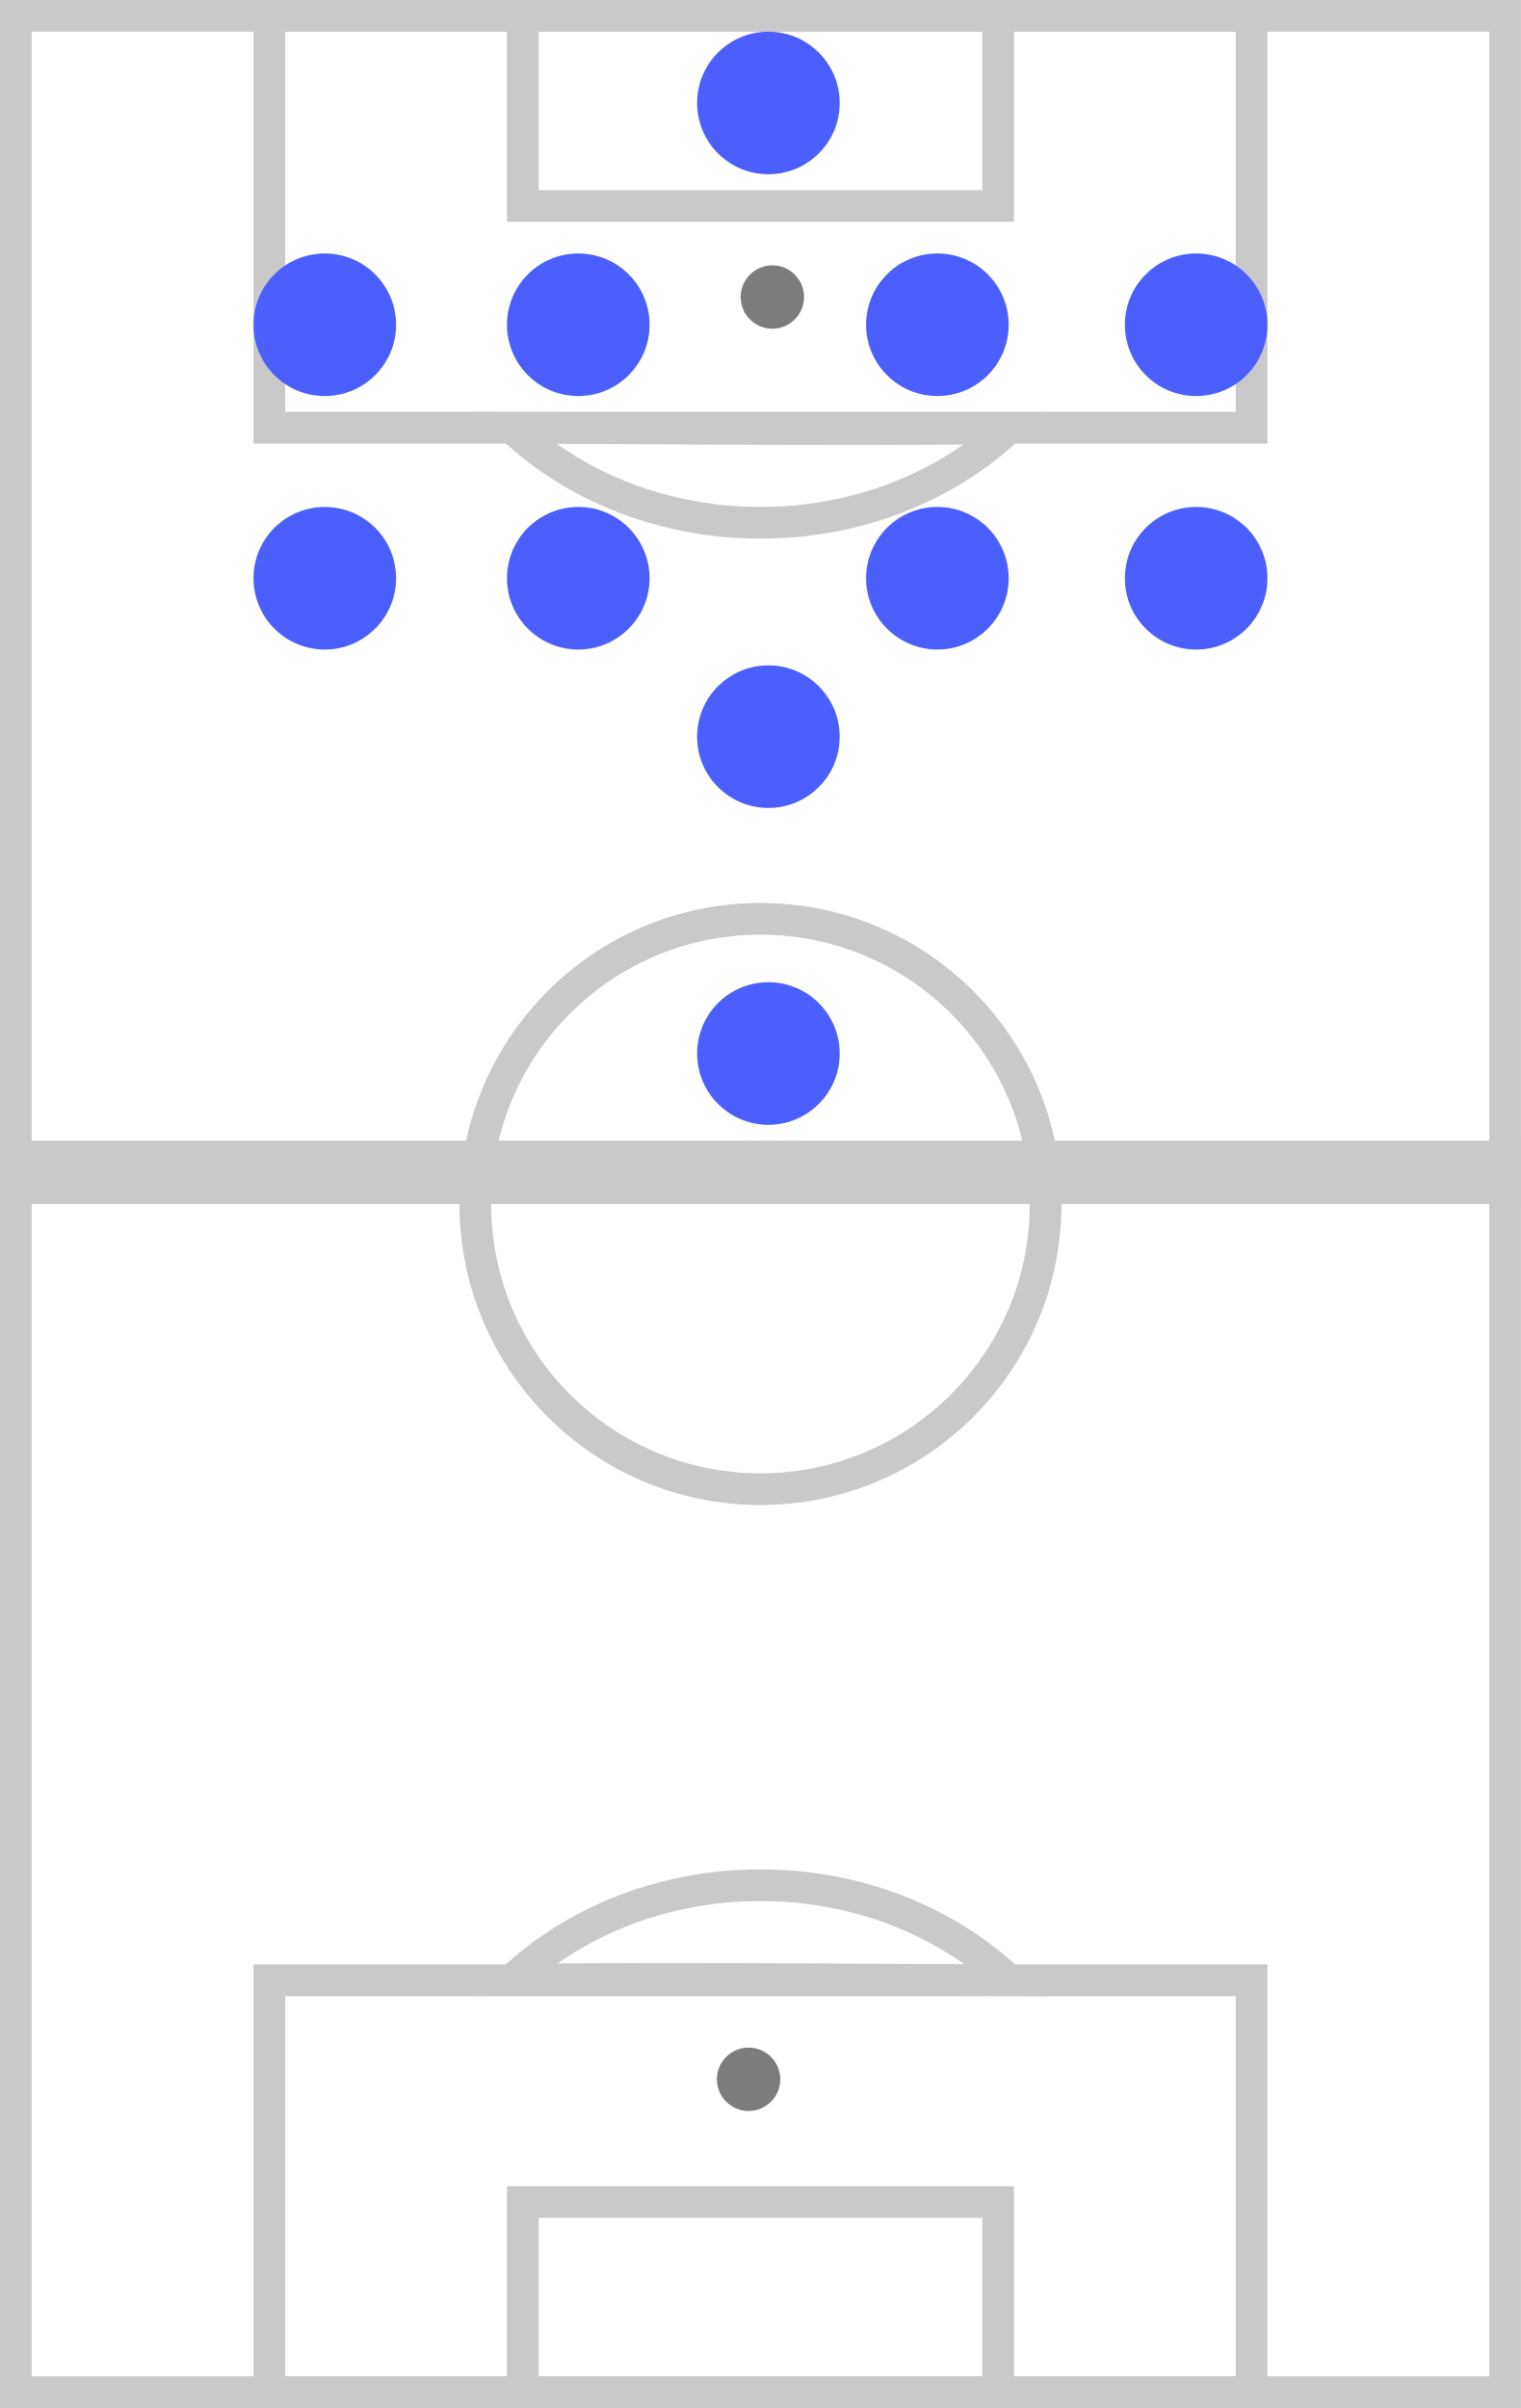
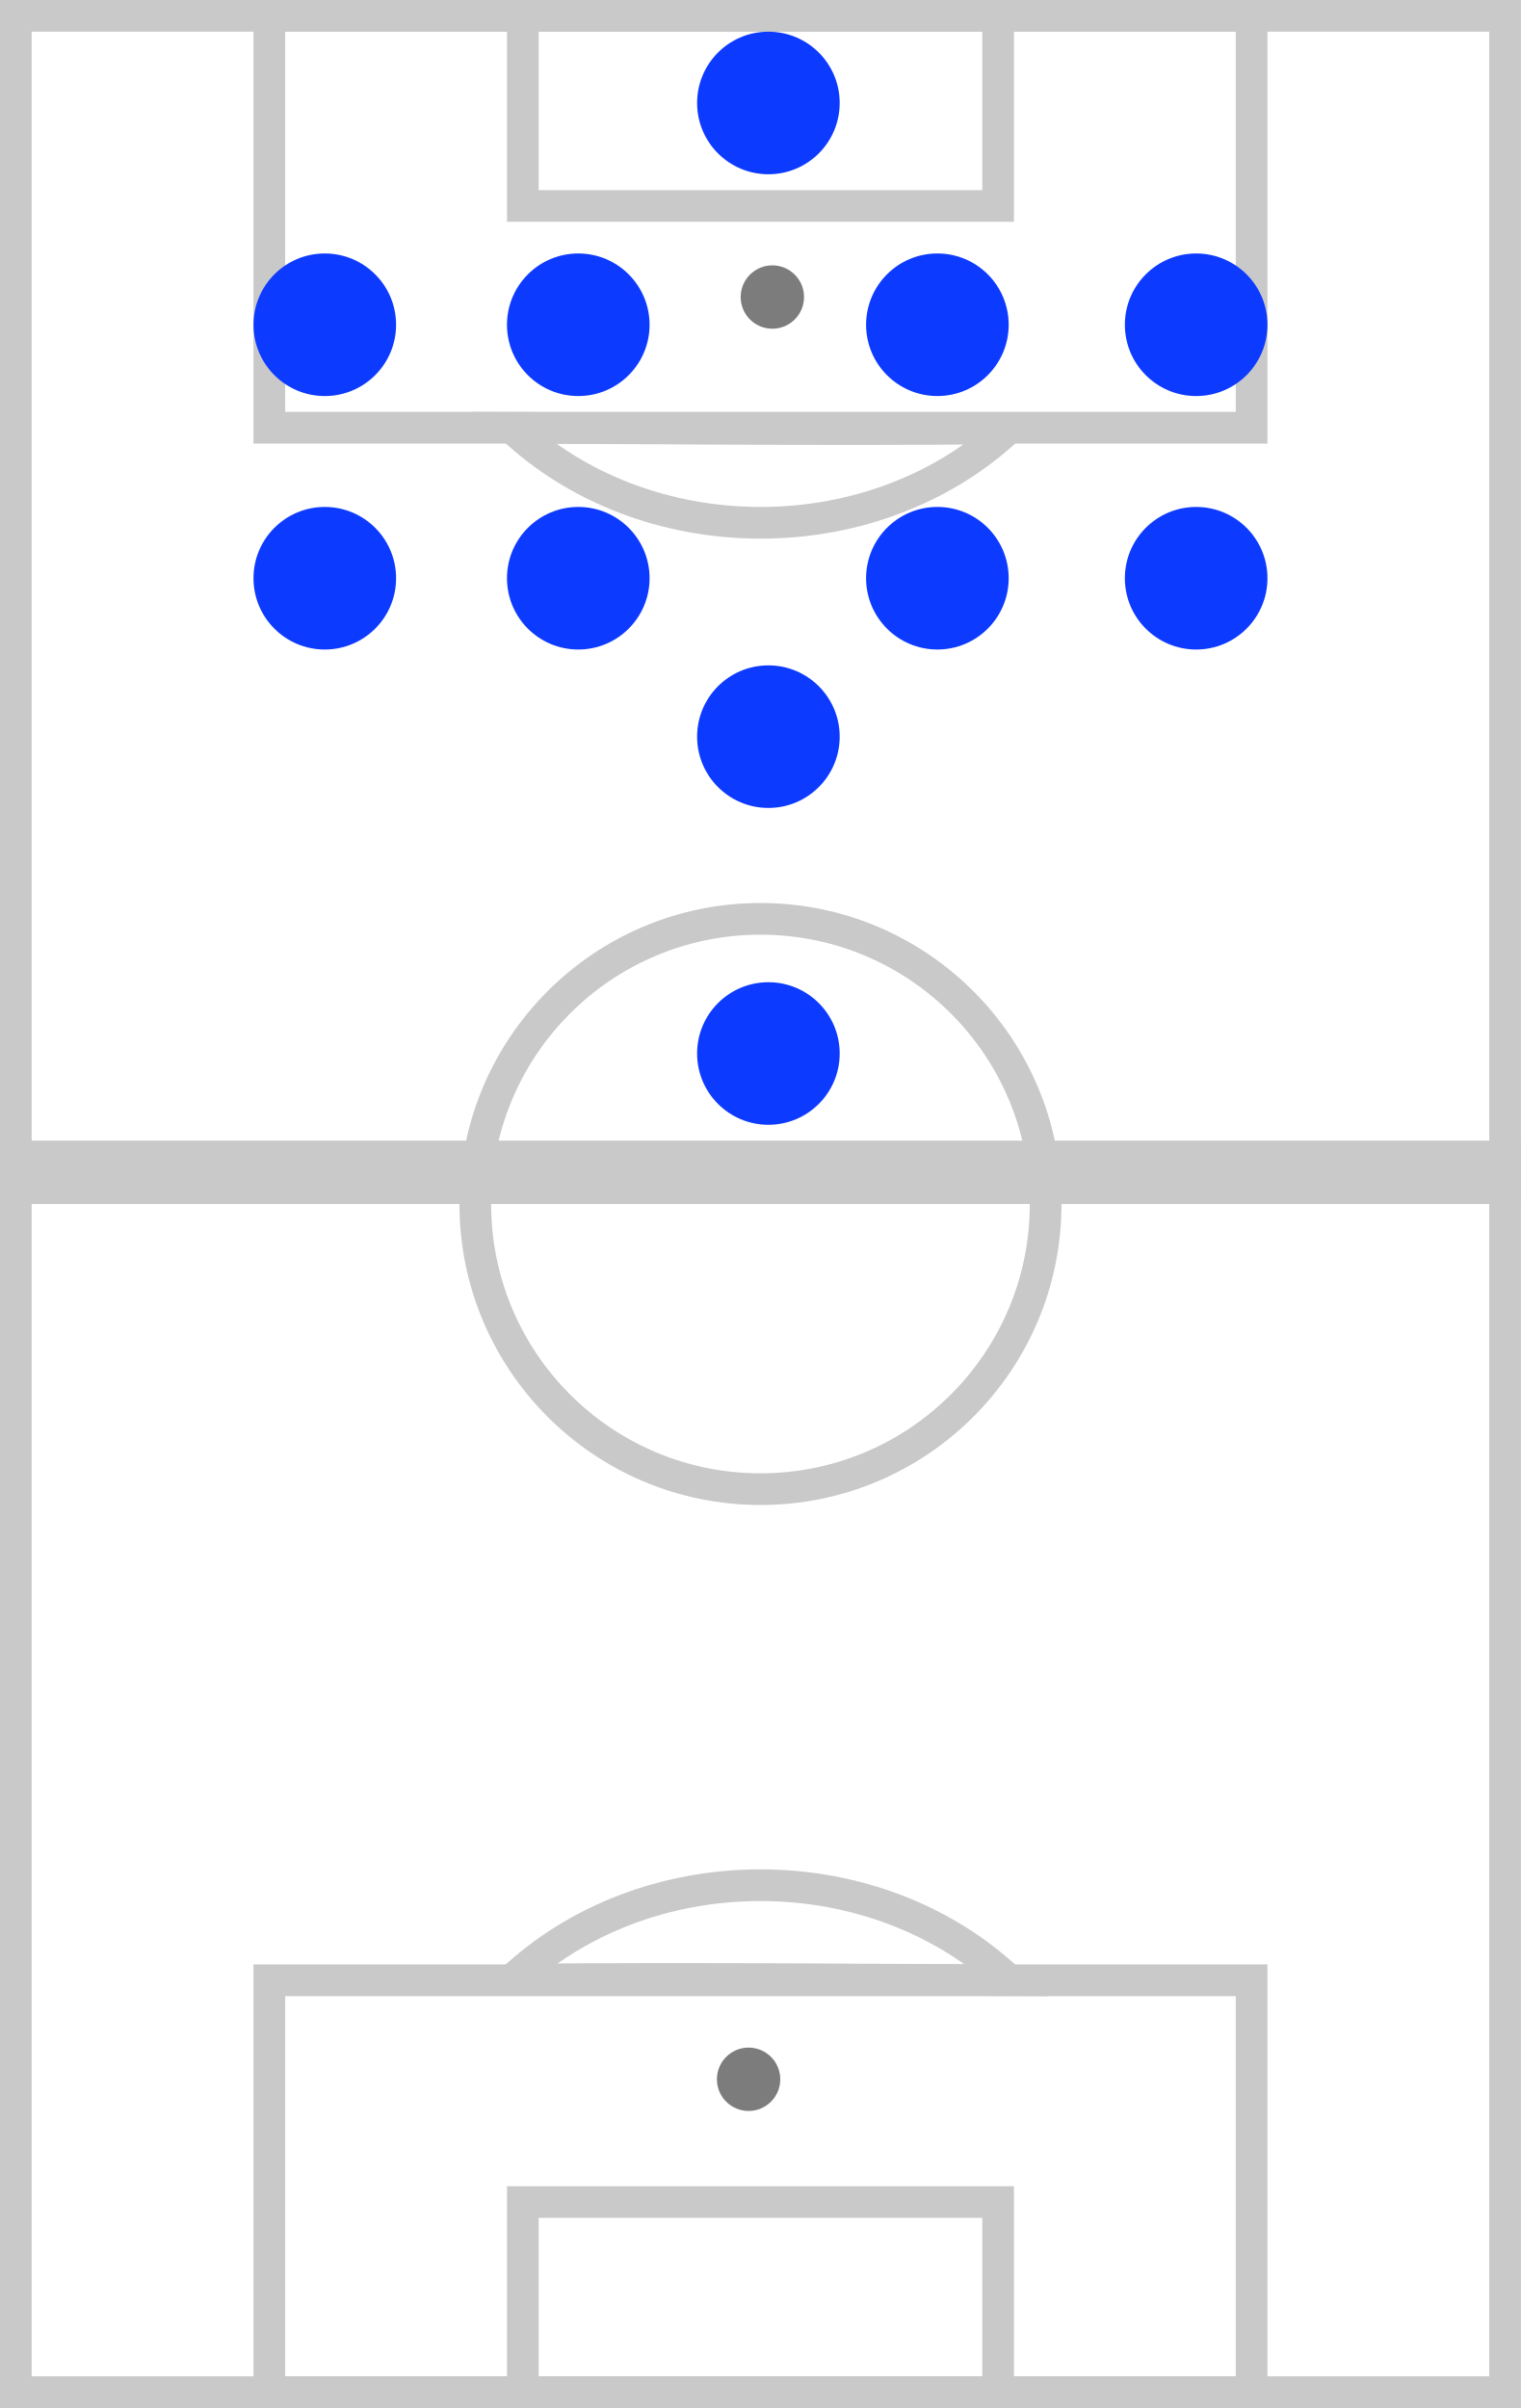
<svg xmlns="http://www.w3.org/2000/svg" width="48px" height="76px" viewBox="0 0 48 76" version="1.1">
  <g id="Card-Specifications" stroke="none" stroke-width="1" fill="none" fill-rule="evenodd">
    <g id="CARD-SPECS-–-Brackets-Desktop-(2-of-2)" transform="translate(-1290, -413)">
      <g id="Group-38" transform="translate(1290, 413)">
        <g id="Group-21-Copy-38" transform="translate(24, 38) rotate(-180) translate(-24, -38) ">
          <rect id="Rectangle" stroke="#C9C9C9" fill="#FFFFFF" x="0.5" y="0.5" width="47" height="75" />
          <rect id="Rectangle" stroke="#C9C9C9" fill="#D8D8D8" x="0.5" y="38.5" width="47" height="1" />
          <g id="Group-18" transform="translate(8, 0)">
            <path d="M23.823,13.519 C20.719,13.549 18.038,13.549 14.322,13.531 C13.852,13.528 13.451,13.526 12.575,13.521 C10.626,13.511 9.388,13.505 8.164,13.502 C10.17,15.391 12.98,16.5 16.003,16.5 C19.016,16.5 21.818,15.397 23.823,13.519 Z" id="Combined-Shape" stroke="#C9C9C9" />
            <rect id="Rectangle" stroke="#C9C9C9" x="0.5" y="0.5" width="31" height="13" />
            <rect id="Rectangle-Copy-99" stroke="#C9C9C9" x="8.5" y="0.5" width="15" height="6" />
            <circle id="Oval" fill="#7C7C7C" cx="16.375" cy="10.375" r="1" />
          </g>
          <g id="Group-18-Copy" transform="translate(24, 67.5) rotate(-180) translate(-24, -67.5) translate(8, 59)">
            <path d="M23.823,13.519 C20.719,13.549 18.038,13.549 14.322,13.531 C13.852,13.528 13.451,13.526 12.575,13.521 C10.626,13.511 9.388,13.505 8.164,13.502 C10.17,15.391 12.98,16.5 16.003,16.5 C19.016,16.5 21.818,15.397 23.823,13.519 Z" id="Combined-Shape" stroke="#C9C9C9" />
            <rect id="Rectangle" stroke="#C9C9C9" x="0.5" y="0.5" width="31" height="13" />
            <rect id="Rectangle-Copy-99" stroke="#C9C9C9" x="8.5" y="0.5" width="15" height="6" />
            <circle id="Oval" fill="#7C7C7C" cx="16.375" cy="9.375" r="1" />
          </g>
          <circle id="Oval" stroke="#C9C9C9" cx="24" cy="38" r="9" />
        </g>
-         <g id="Group-13-Copy-45" transform="translate(24, 18.5) rotate(-360) translate(-24, -18.5) translate(8, 1)" fill="#4B5FFC">
+         <g id="Group-13-Copy-45" transform="translate(24, 18.5) rotate(-360) translate(-24, -18.5) translate(8, 1)" fill="#0d3aff">
          <circle id="Oval-Copy-18" transform="translate(2.25, 9.25) rotate(-270) translate(-2.25, -9.25) " cx="2.25" cy="9.25" r="2.25" />
          <circle id="Oval-Copy-26" transform="translate(2.25, 17.25) rotate(-270) translate(-2.25, -17.25) " cx="2.25" cy="17.25" r="2.25" />
          <circle id="Oval-Copy-22" transform="translate(16.25, 22.25) rotate(-270) translate(-16.25, -22.25) " cx="16.25" cy="22.25" r="2.25" />
          <circle id="Oval-Copy-19" transform="translate(10.25, 9.25) rotate(-270) translate(-10.25, -9.25) " cx="10.25" cy="9.25" r="2.25" />
          <circle id="Oval-Copy-33" transform="translate(10.25, 17.25) rotate(-270) translate(-10.25, -17.25) " cx="10.25" cy="17.25" r="2.25" />
          <circle id="Oval-Copy-20" transform="translate(21.58333, 9.25) rotate(-270) translate(-21.58333, -9.25) " cx="21.583" cy="9.25" r="2.25" />
          <circle id="Oval-Copy-34" transform="translate(21.58333, 17.25) rotate(-270) translate(-21.58333, -17.25) " cx="21.583" cy="17.25" r="2.25" />
          <circle id="Oval-Copy-24" transform="translate(16.25, 32.25) rotate(-270) translate(-16.25, -32.25) " cx="16.25" cy="32.25" r="2.25" />
          <circle id="Oval-Copy-21" transform="translate(29.75, 9.25) rotate(-270) translate(-29.75, -9.25) " cx="29.75" cy="9.25" r="2.25" />
          <circle id="Oval-Copy-35" transform="translate(29.75, 17.25) rotate(-270) translate(-29.75, -17.25) " cx="29.75" cy="17.25" r="2.25" />
          <circle id="Oval-Copy-20" transform="translate(16.25, 2.25) rotate(-270) translate(-16.25, -2.25) " cx="16.25" cy="2.25" r="2.25" />
        </g>
      </g>
    </g>
  </g>
</svg>
